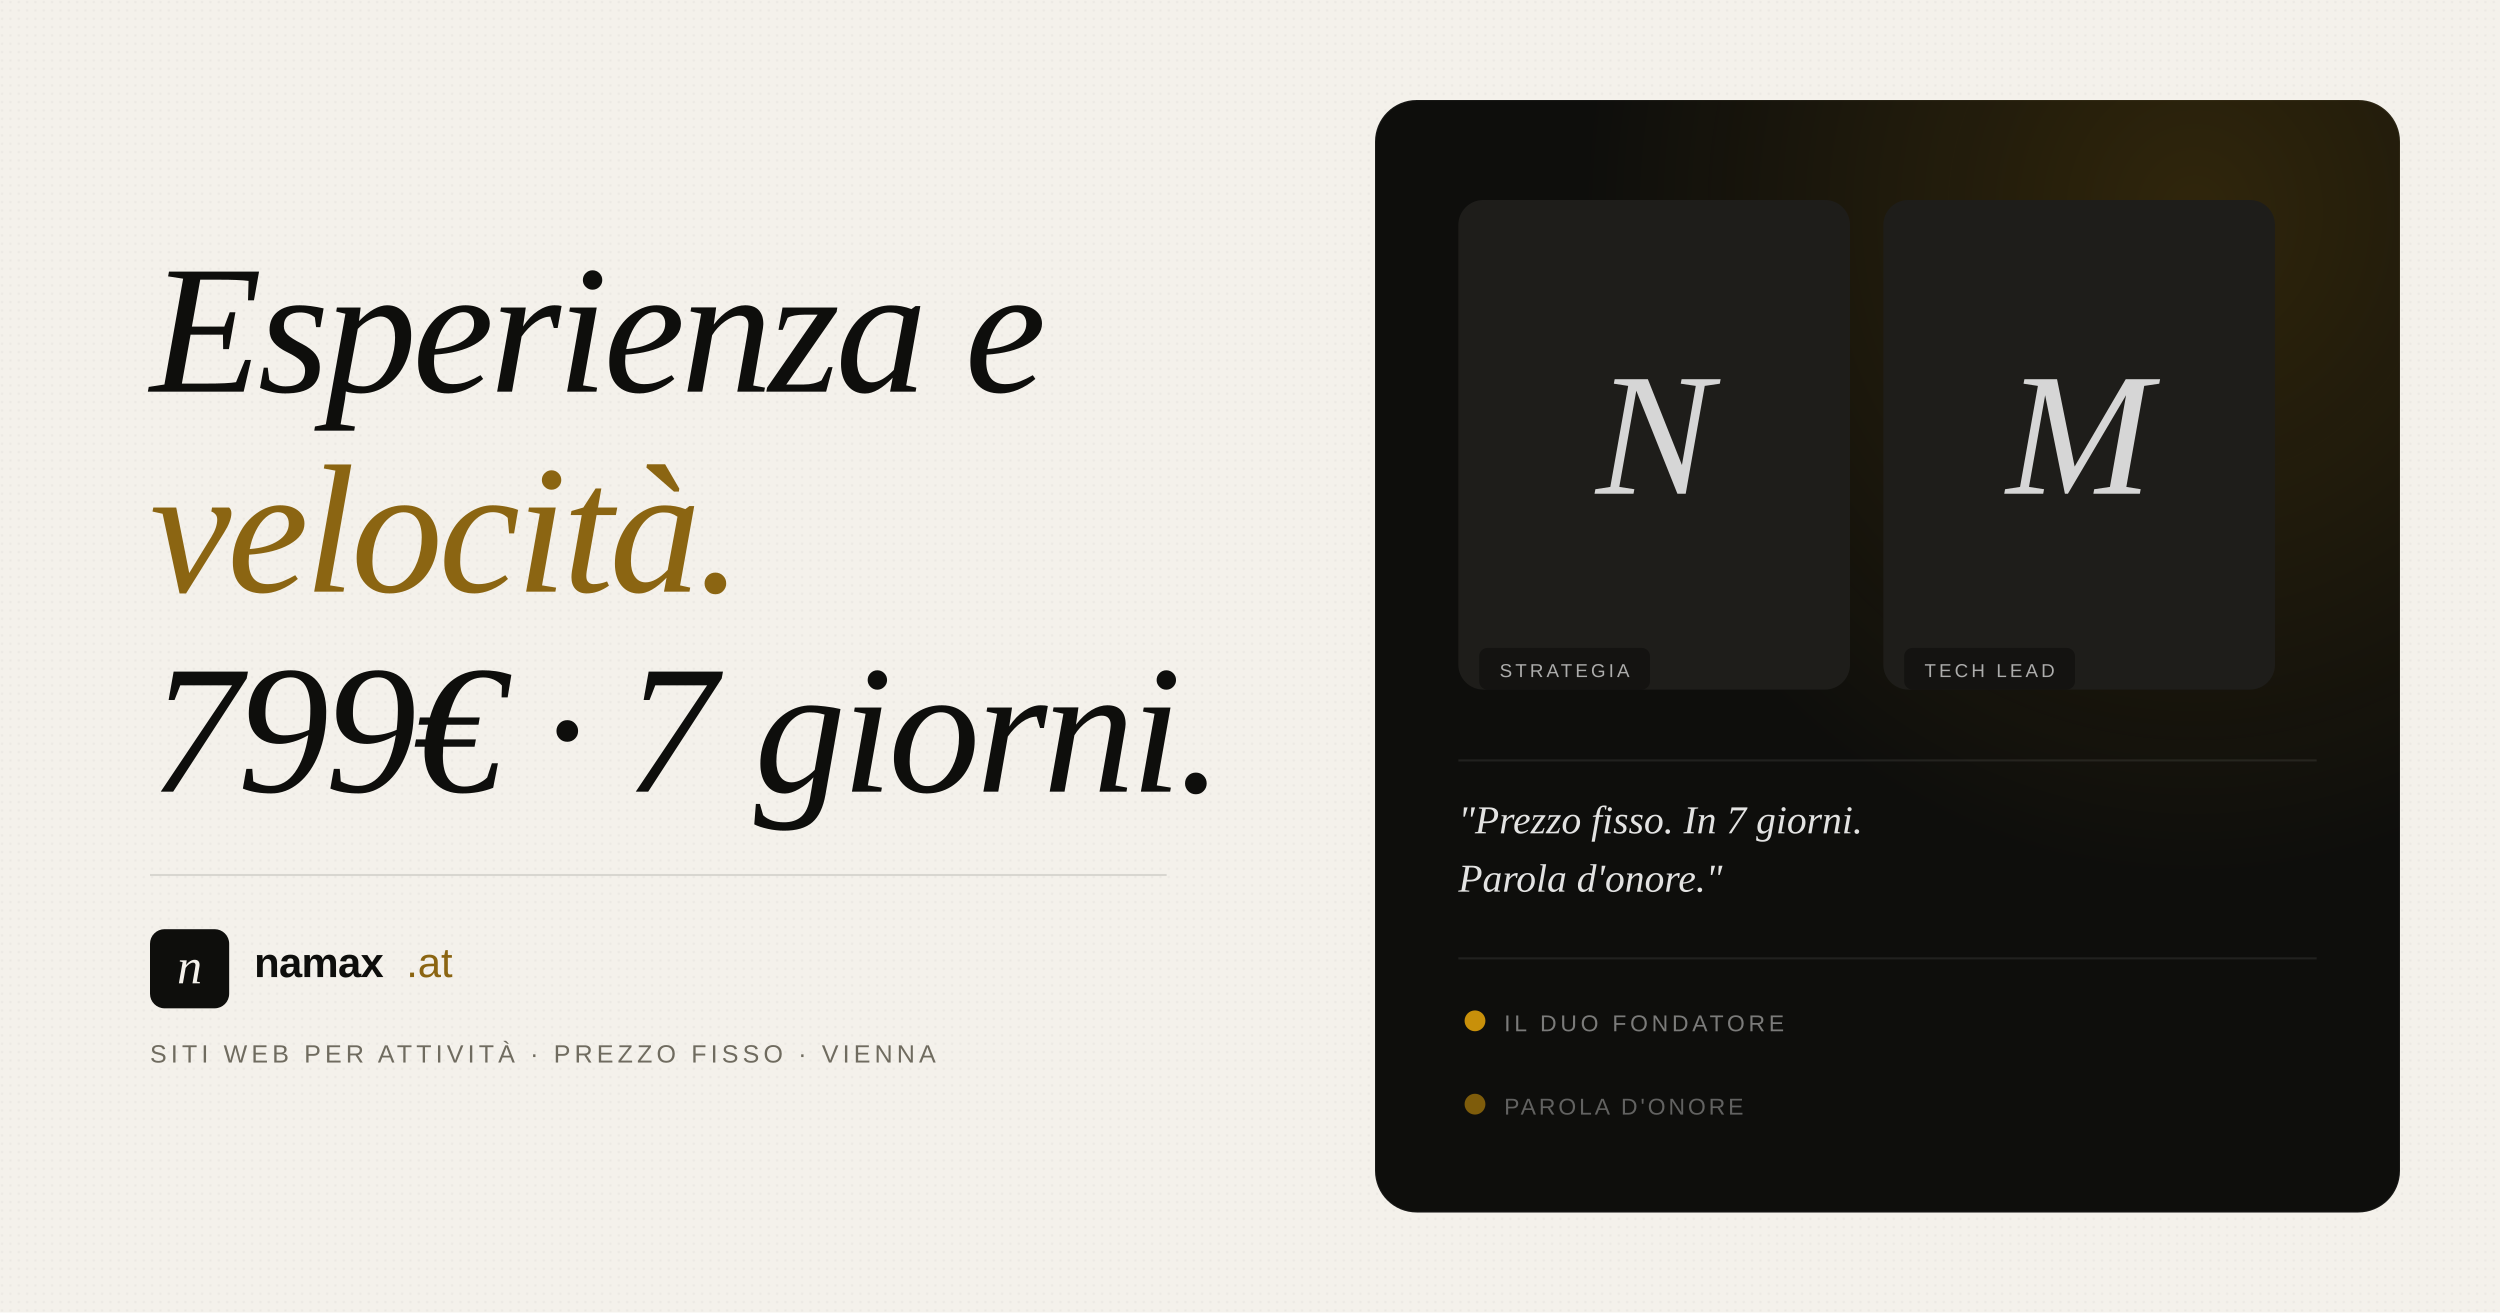
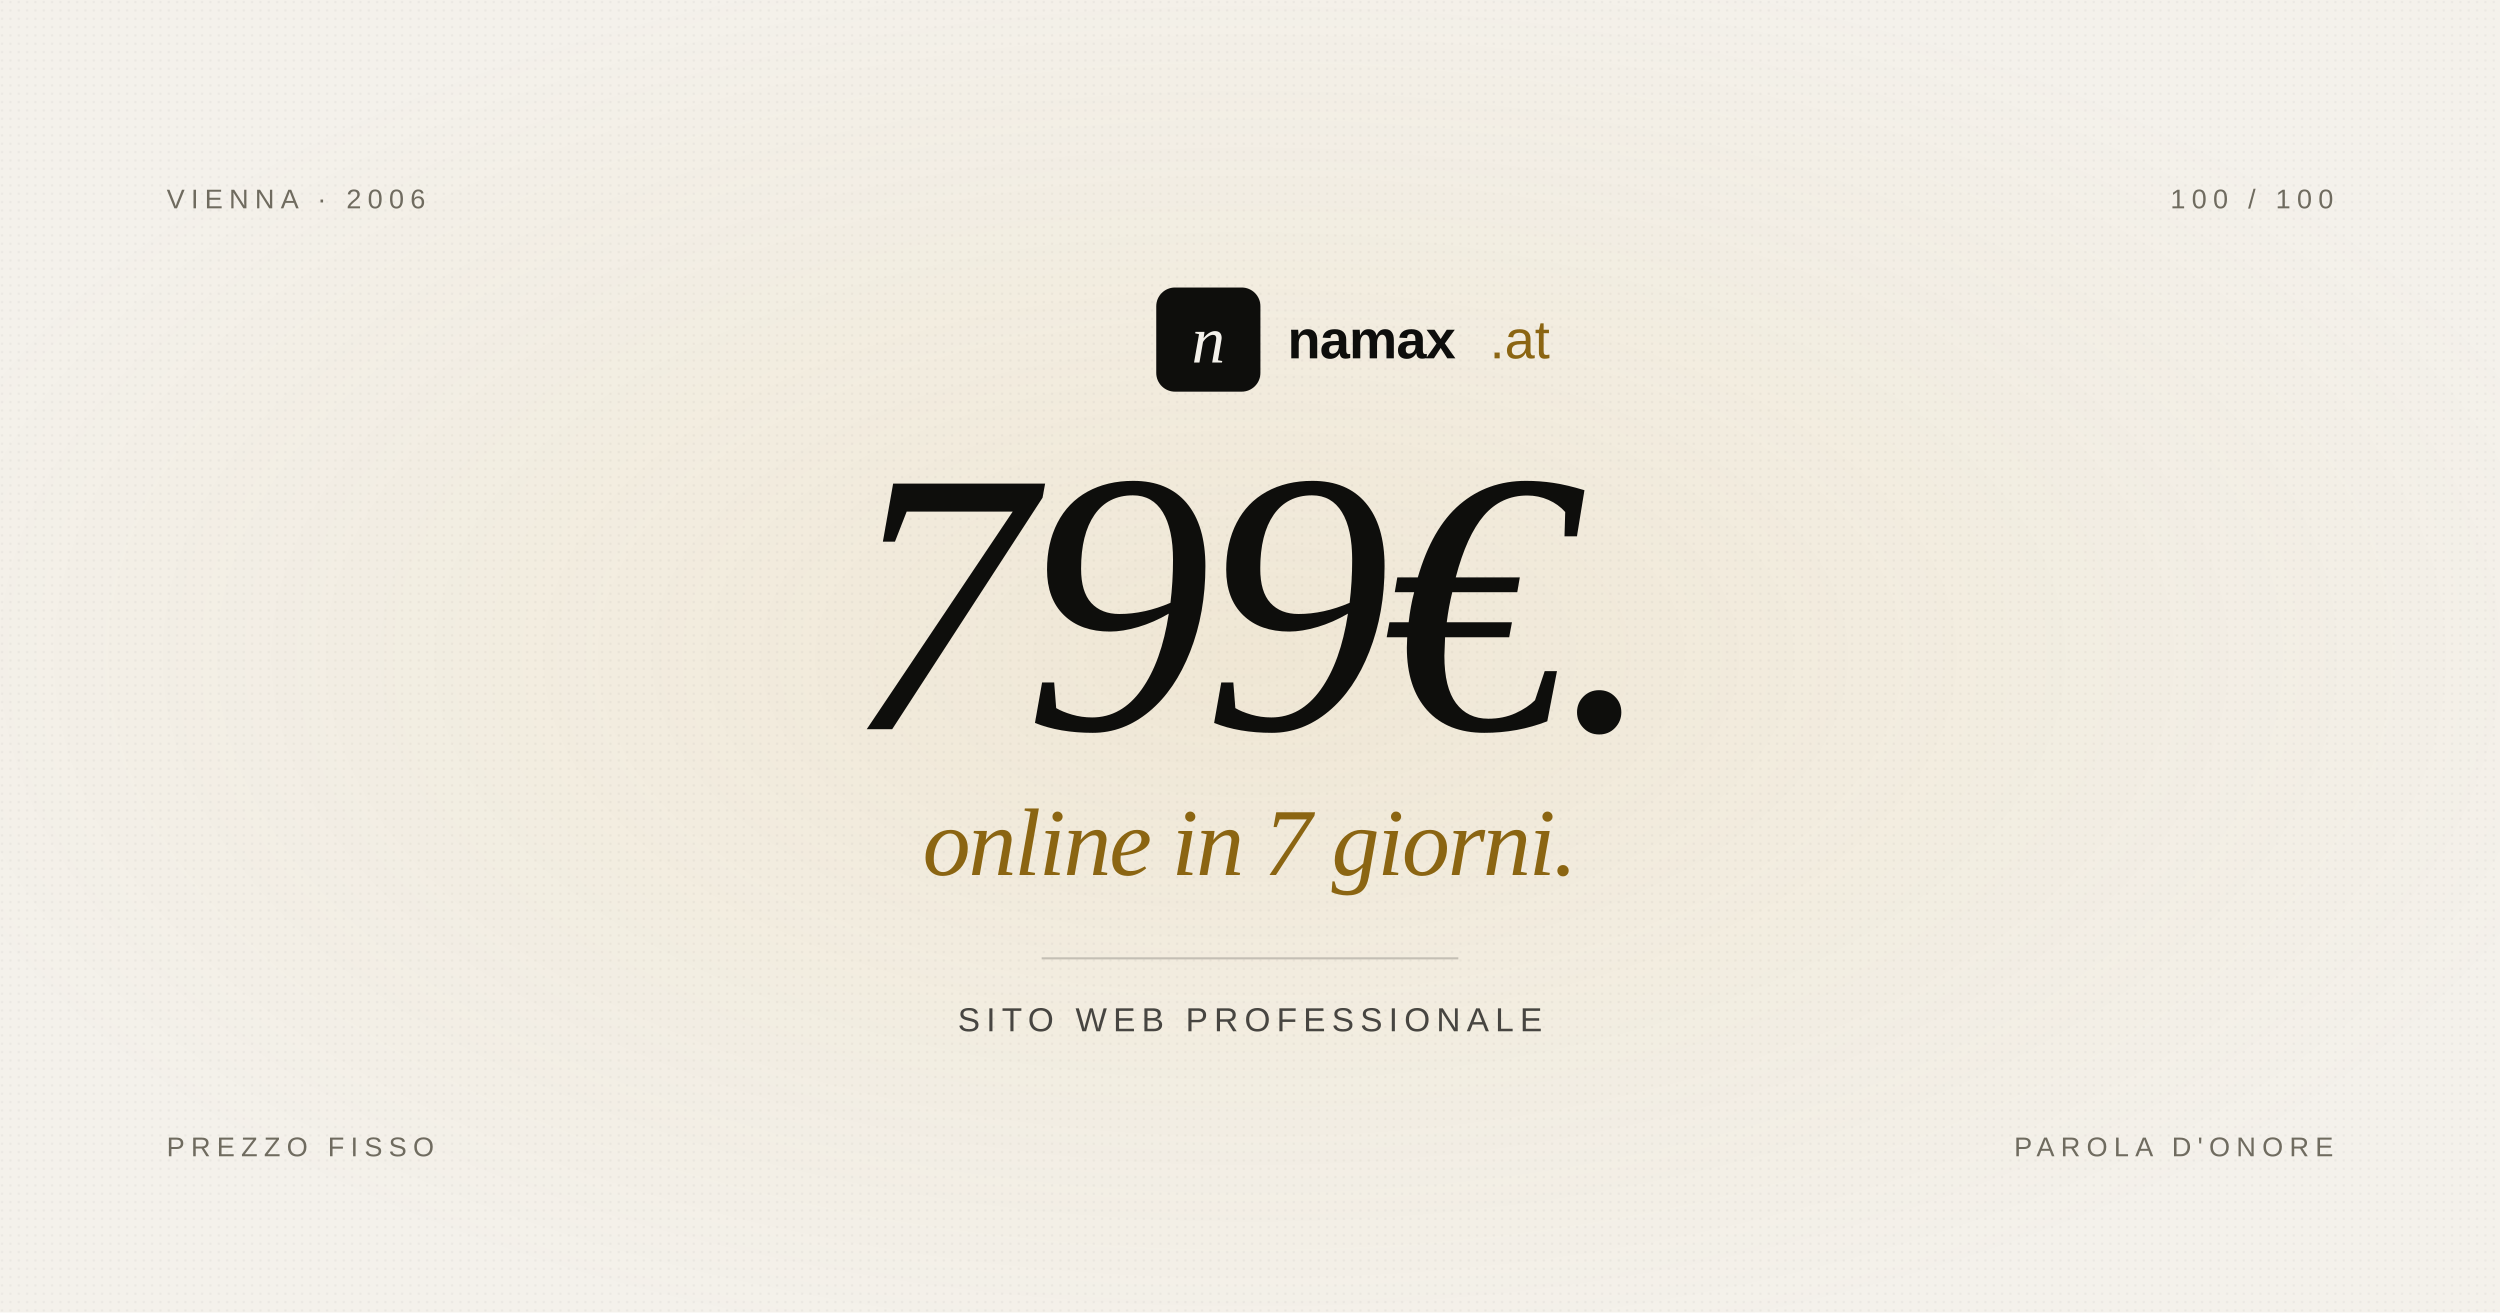
<svg xmlns="http://www.w3.org/2000/svg" width="1200" height="630" viewBox="0 0 1200 630">
-   <rect width="1200" height="630" fill="#F4F1EB" />
  <defs>
    <pattern id="g" x="0" y="0" width="4" height="4" patternUnits="userSpaceOnUse">
      <rect width="4" height="4" fill="none" />
-       <circle cx="1" cy="1" r=".6" fill="#0E0E0C" opacity=".03" />
+       <circle cx="1" cy="1" r=".6" fill="#0E0E0C" opacity=".035" />
    </pattern>
-     <radialGradient id="glow" cx="80%" cy="10%" r="60%">
-       <stop offset="0%" stop-color="#C8900A" stop-opacity=".18" />
+     <radialGradient id="glow" cx="50%" cy="50%" r="55%">
+       <stop offset="0%" stop-color="#C8900A" stop-opacity=".10" />
      <stop offset="100%" stop-color="#C8900A" stop-opacity="0" />
    </radialGradient>
  </defs>
+   <rect width="1200" height="630" fill="#F4F1EB" />
  <rect width="1200" height="630" fill="url(#g)" />
-   <text x="72" y="188" font-family="Georgia,'Times New Roman',serif" font-style="italic" font-size="88" letter-spacing="-2" fill="#0E0E0C">Esperienza e</text>
-   <text x="72" y="284" font-family="Georgia,'Times New Roman',serif" font-style="italic" font-size="88" letter-spacing="-2" fill="#8B6512">velocità.</text>
-   <text x="72" y="380" font-family="Georgia,'Times New Roman',serif" font-style="italic" font-size="88" letter-spacing="-2" fill="#0E0E0C">799€ · 7 giorni.</text>
-   <line x1="72" y1="420" x2="560" y2="420" stroke="#0E0E0C" stroke-opacity=".12" stroke-width="1" />
-   <rect x="72" y="446" width="38" height="38" rx="7" fill="#0E0E0C" />
-   <text x="91" y="472" text-anchor="middle" font-family="Georgia,'Times New Roman',serif" font-style="italic" font-size="24" fill="#F4F1EB">n</text>
-   <text x="122" y="469" font-family="-apple-system,Helvetica Neue,Arial,sans-serif" font-weight="600" font-size="20" letter-spacing="-0.3" fill="#0E0E0C">namax</text>
-   <text x="195" y="469" font-family="-apple-system,Helvetica Neue,Arial,sans-serif" font-size="20" fill="#8B6512">.at</text>
-   <text x="72" y="510" font-family="-apple-system,Helvetica Neue,Arial,sans-serif" font-size="12" letter-spacing="2" fill="#6F6B5F">SITI WEB PER ATTIVITÀ · PREZZO FISSO · VIENNA</text>
-   <rect x="660" y="48" width="492" height="534" rx="20" fill="#0E0E0C" />
-   <rect x="660" y="48" width="492" height="534" rx="20" fill="none" stroke="rgba(255,255,255,.05)" stroke-width="1" />
-   <rect x="660" y="48" width="492" height="534" rx="20" fill="url(#glow)" />
-   <rect x="700" y="96" width="188" height="235" rx="12" fill="#1e1d1a" />
-   <text x="794" y="237" text-anchor="middle" font-family="Georgia,'Times New Roman',serif" font-style="italic" font-size="84" fill="rgba(255,255,255,.82)">N</text>
-   <rect x="710" y="311" width="82" height="20" rx="4" fill="rgba(0,0,0,.35)" />
-   <text x="751" y="325" text-anchor="middle" font-family="-apple-system,Helvetica Neue,Arial,sans-serif" font-size="9" letter-spacing="1.5" fill="rgba(255,255,255,.65)">STRATEGIA</text>
-   <rect x="904" y="96" width="188" height="235" rx="12" fill="#1e1d1a" />
-   <text x="998" y="237" text-anchor="middle" font-family="Georgia,'Times New Roman',serif" font-style="italic" font-size="84" fill="rgba(255,255,255,.82)">M</text>
-   <rect x="914" y="311" width="82" height="20" rx="4" fill="rgba(0,0,0,.35)" />
-   <text x="955" y="325" text-anchor="middle" font-family="-apple-system,Helvetica Neue,Arial,sans-serif" font-size="9" letter-spacing="1.5" fill="rgba(255,255,255,.65)">TECH LEAD</text>
-   <line x1="700" y1="365" x2="1112" y2="365" stroke="rgba(255,255,255,.08)" stroke-width="1" />
-   <text x="700" y="400" font-family="Georgia,'Times New Roman',serif" font-style="italic" font-size="19" fill="rgba(255,255,255,.88)">"Prezzo fisso. In 7 giorni.</text>
-   <text x="700" y="428" font-family="Georgia,'Times New Roman',serif" font-style="italic" font-size="19" fill="rgba(255,255,255,.88)">Parola d'onore."</text>
-   <line x1="700" y1="460" x2="1112" y2="460" stroke="rgba(255,255,255,.08)" stroke-width="1" />
-   <circle cx="708" cy="490" r="5" fill="#C8900A" />
-   <text x="722" y="495" font-family="-apple-system,Helvetica Neue,Arial,sans-serif" font-size="11" letter-spacing="1.8" fill="rgba(255,255,255,.45)">IL DUO FONDATORE</text>
-   <circle cx="708" cy="530" r="5" fill="#C8900A" opacity=".6" />
-   <text x="722" y="535" font-family="-apple-system,Helvetica Neue,Arial,sans-serif" font-size="11" letter-spacing="1.4" fill="rgba(255,255,255,.35)">PAROLA D'ONORE</text>
+   <rect width="1200" height="630" fill="url(#glow)" />
+   <text x="80" y="100" font-family="-apple-system,Helvetica Neue,Arial,sans-serif" font-size="13" letter-spacing="3" fill="#6F6B5F">VIENNA · 2006</text>
+   <text x="80" y="555" font-family="-apple-system,Helvetica Neue,Arial,sans-serif" font-size="13" letter-spacing="3" fill="#6F6B5F">PREZZO FISSO</text>
+   <text x="1120" y="100" text-anchor="end" font-family="-apple-system,Helvetica Neue,Arial,sans-serif" font-size="13" letter-spacing="3" fill="#6F6B5F">100 / 100</text>
+   <text x="1120" y="555" text-anchor="end" font-family="-apple-system,Helvetica Neue,Arial,sans-serif" font-size="13" letter-spacing="3" fill="#6F6B5F">PAROLA D'ONORE</text>
+   <rect x="555" y="138" width="50" height="50" rx="9" fill="#0E0E0C" />
+   <text x="580" y="174" text-anchor="middle" font-family="Georgia,'Times New Roman',serif" font-style="italic" font-size="32" fill="#F4F1EB">n</text>
+   <text x="618" y="172" font-family="-apple-system,Helvetica Neue,Arial,sans-serif" font-weight="600" font-size="26" letter-spacing="-0.4" fill="#0E0E0C">namax</text>
+   <text x="715" y="172" font-family="-apple-system,Helvetica Neue,Arial,sans-serif" font-size="26" fill="#8B6512">.at</text>
+   <text x="600" y="350" text-anchor="middle" font-family="Georgia,'Times New Roman',serif" font-style="italic" font-size="180" letter-spacing="-4" fill="#0E0E0C">799€.</text>
+   <text x="600" y="420" text-anchor="middle" font-family="Georgia,'Times New Roman',serif" font-style="italic" font-size="46" letter-spacing="-1" fill="#8B6512">online in 7 giorni.</text>
+   <line x1="500" y1="460" x2="700" y2="460" stroke="#0E0E0C" stroke-opacity=".2" stroke-width="1" />
+   <text x="600" y="495" text-anchor="middle" font-family="-apple-system,Helvetica Neue,Arial,sans-serif" font-size="16" letter-spacing="3" fill="#0E0E0C" opacity=".75">SITO WEB PROFESSIONALE</text>
</svg>
